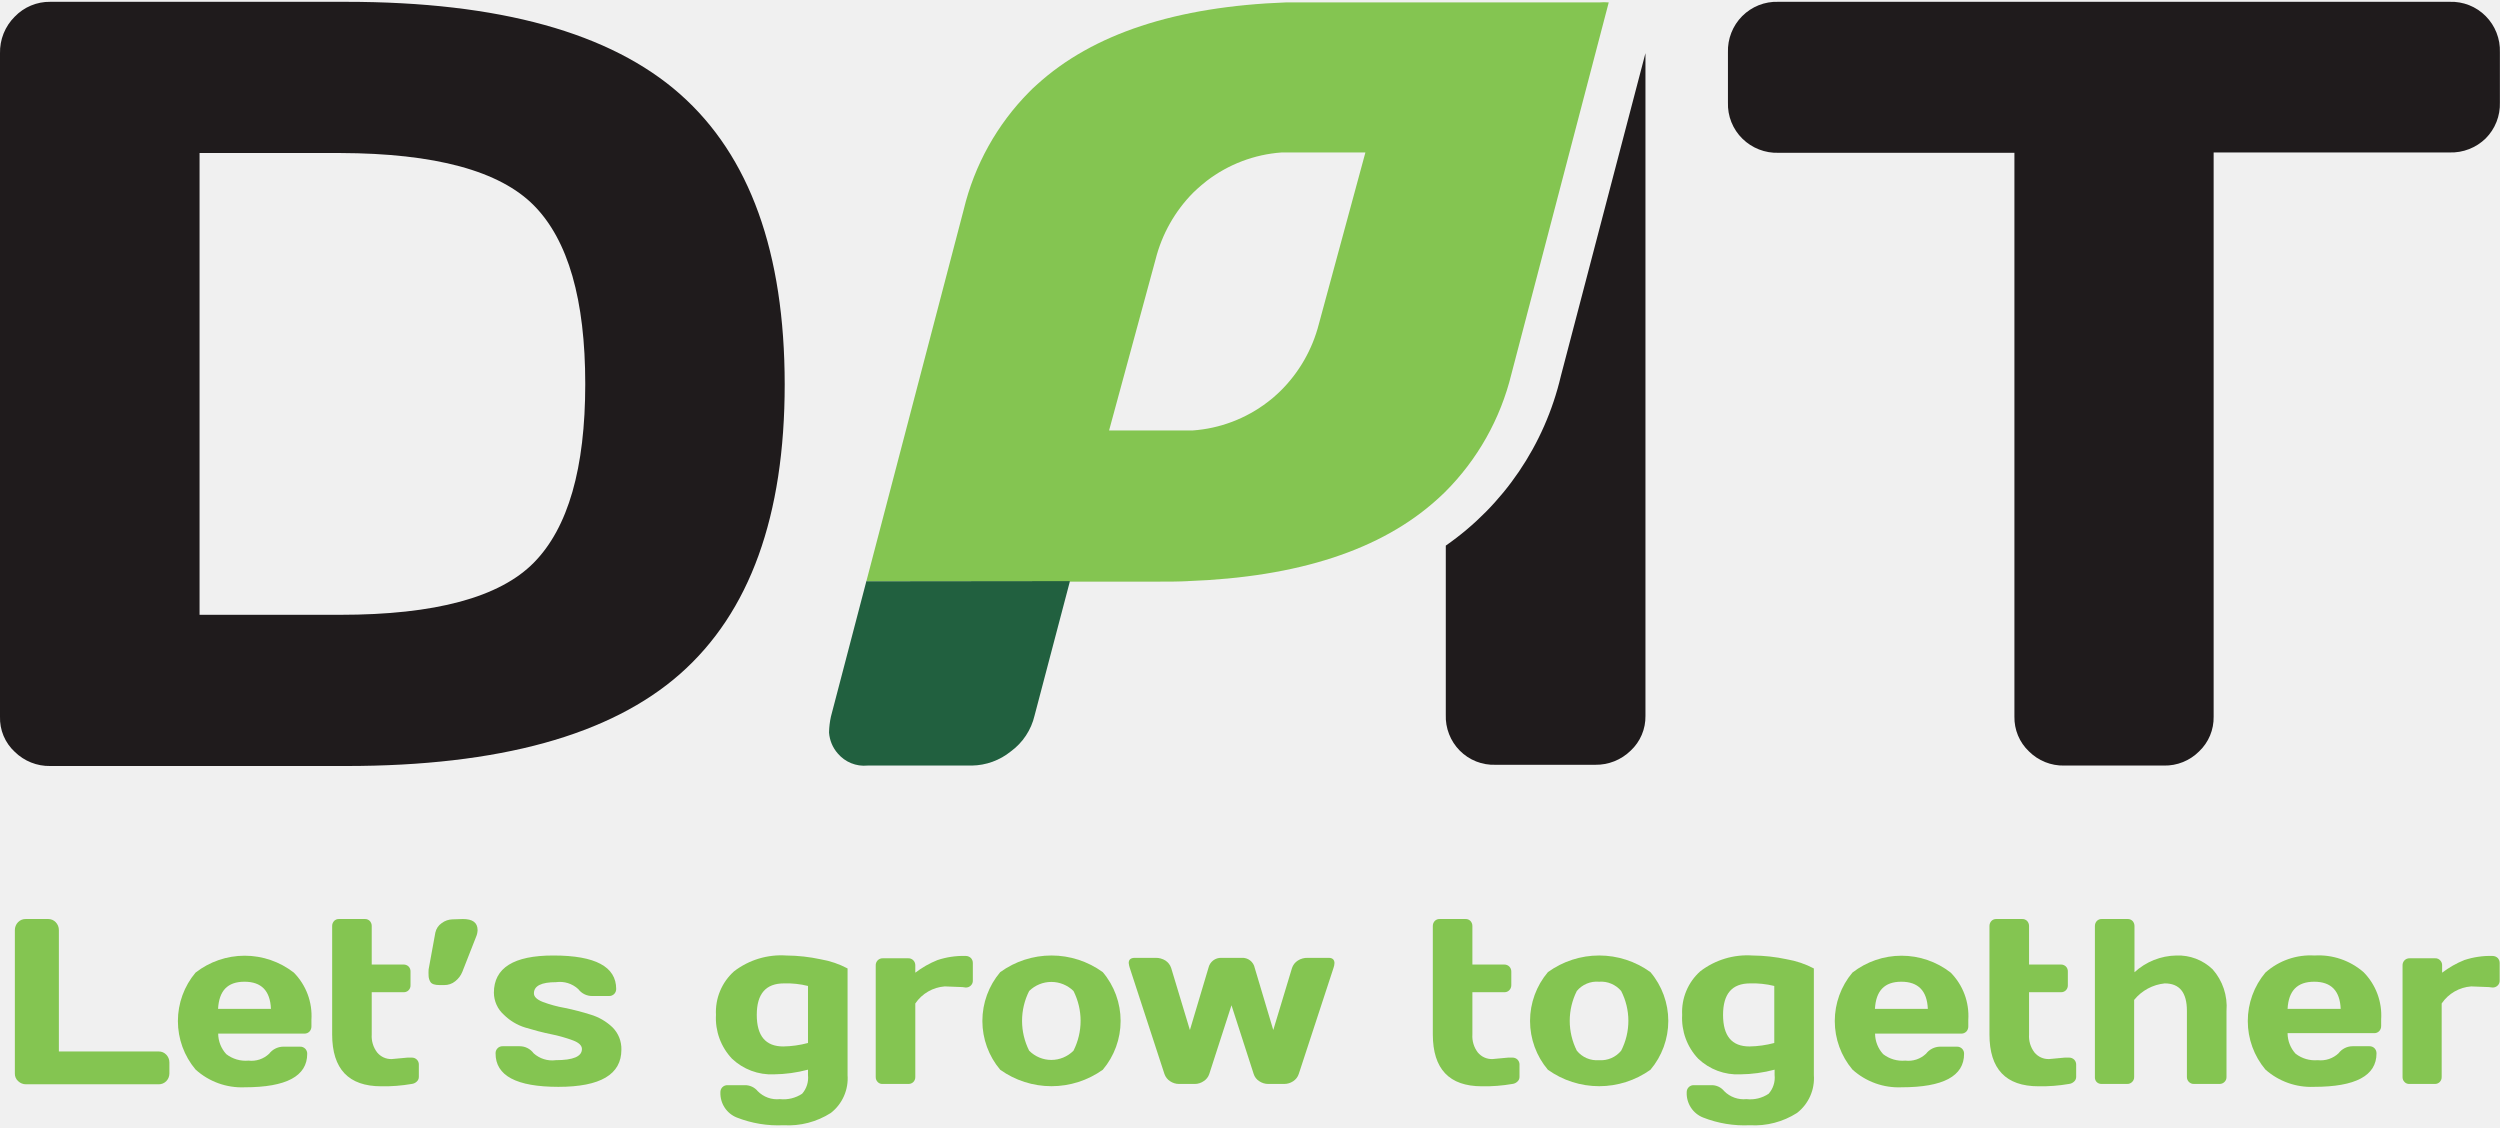
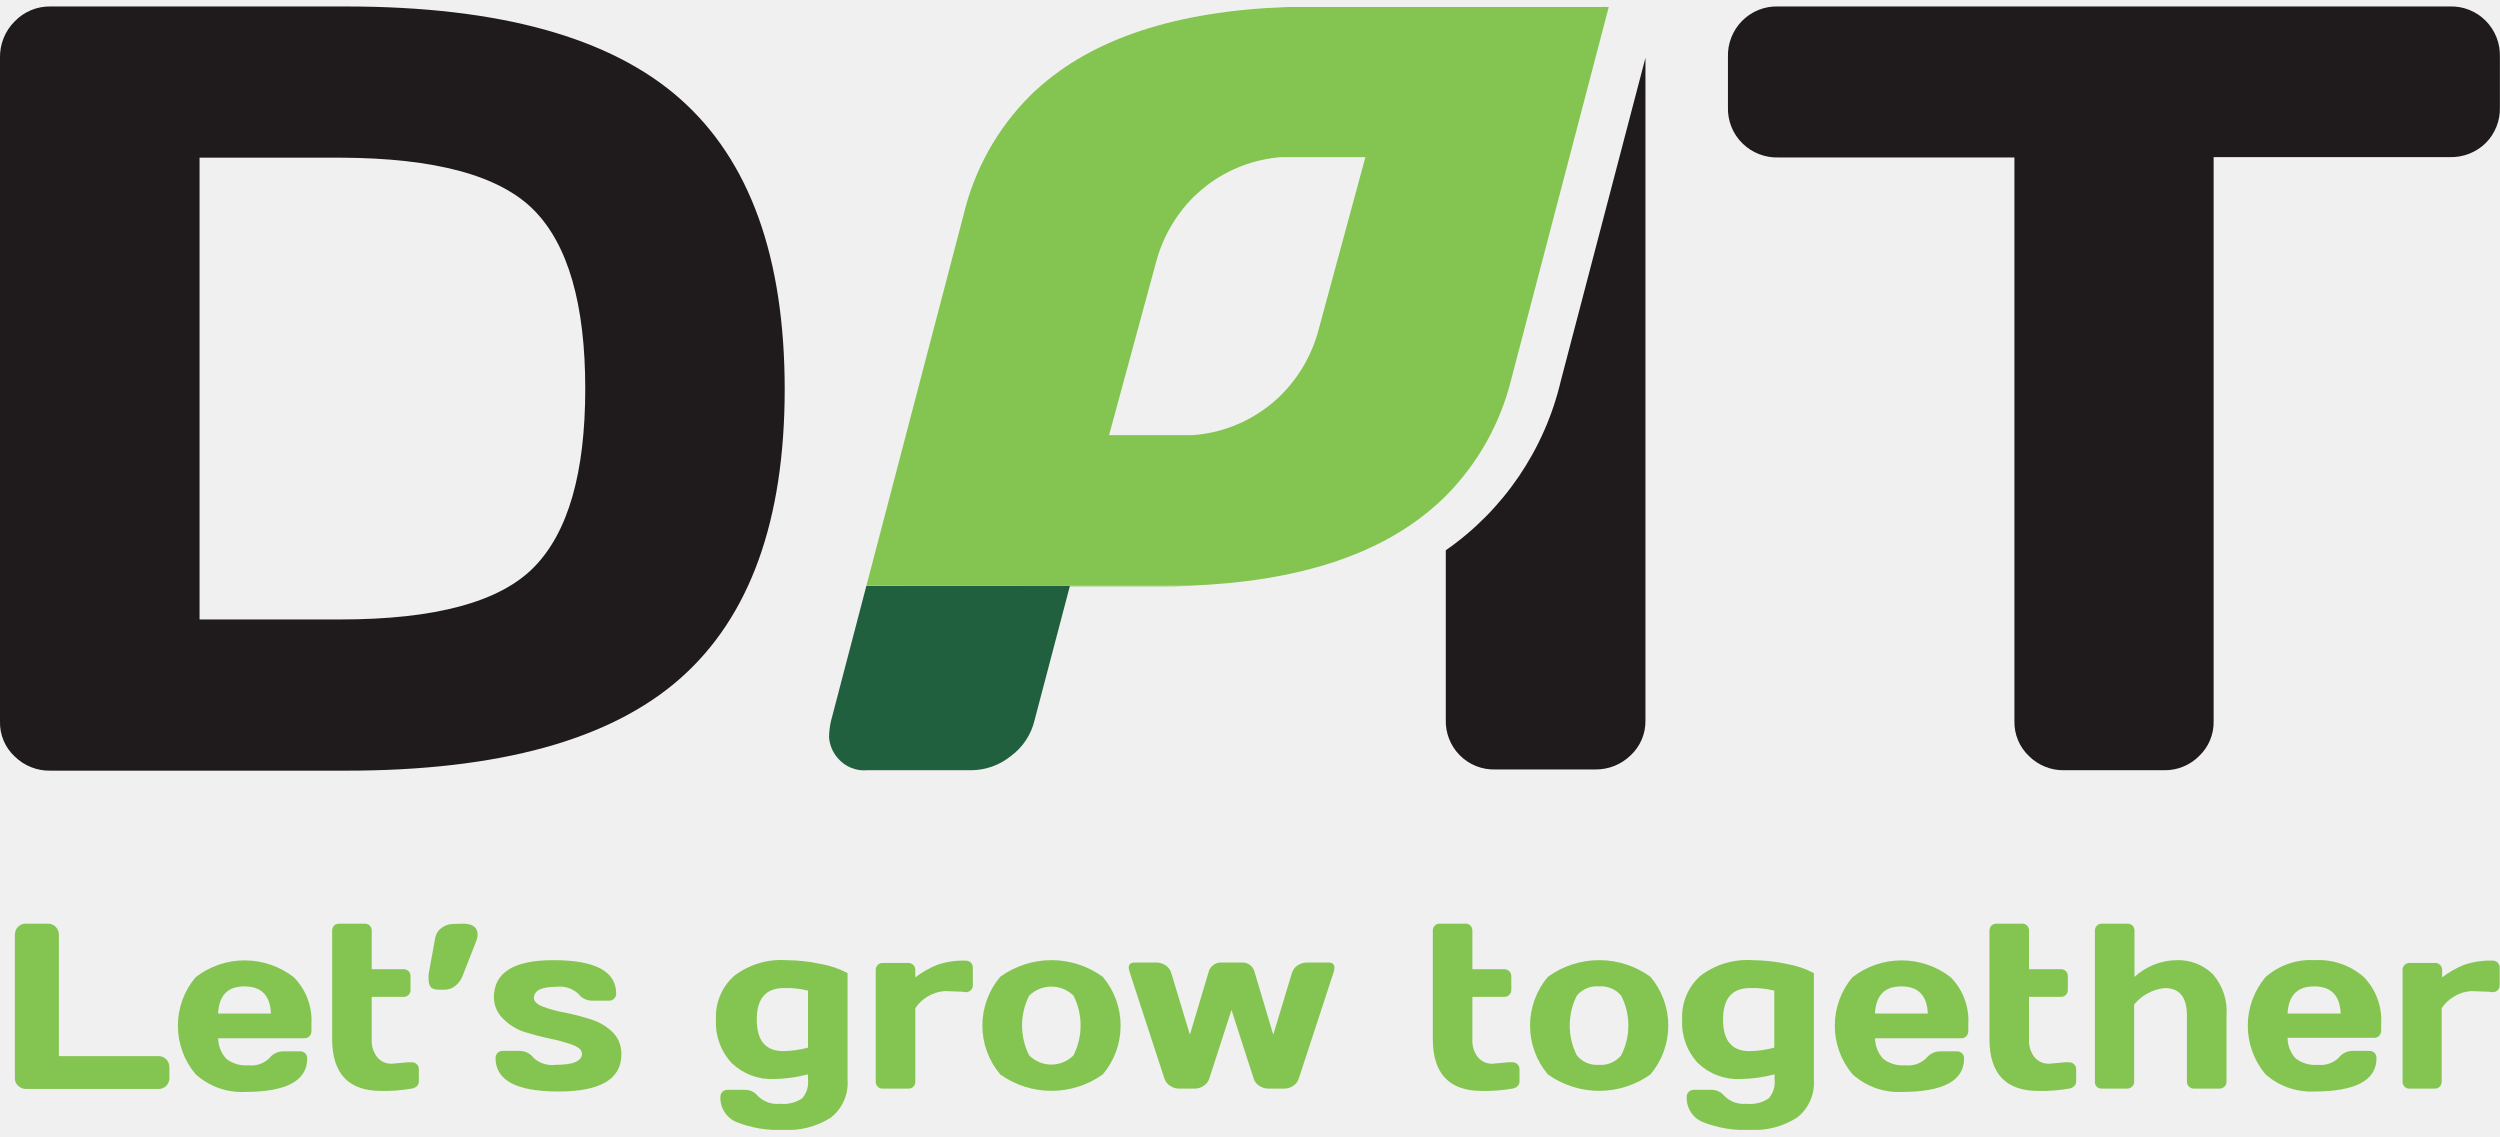
- <svg xmlns="http://www.w3.org/2000/svg" width="122" height="55" viewBox="0 0 158 71" fill="none">
+ <svg xmlns="http://www.w3.org/2000/svg" width="88" height="40" viewBox="0 0 158 71" fill="none">
  <g clip-path="url(#clip0_25_1215)">
    <path d="M-2.52179e-06 45.173V3.258C-0.01 2.828 0.067 2.4 0.227 2.001C0.388 1.602 0.627 1.24 0.932 0.938C1.222 0.636 1.571 0.397 1.957 0.236C2.342 0.074 2.756 -0.006 3.174 -4.25122e-05H21.868C31.546 -4.25122e-05 38.586 1.947 42.986 5.84C47.386 9.733 49.588 15.845 49.593 24.177C49.593 32.49 47.391 38.588 42.986 42.472C38.581 46.355 31.542 48.297 21.868 48.297H3.174C2.76 48.304 2.349 48.229 1.964 48.075C1.579 47.922 1.228 47.693 0.932 47.401C0.626 47.119 0.385 46.774 0.224 46.39C0.063 46.005 -0.013 45.59 -2.52179e-06 45.173ZM12.612 38.741H21.503C27.501 38.741 31.581 37.641 33.744 35.44C35.907 33.239 36.988 29.478 36.988 24.156C36.988 18.824 35.907 15.062 33.744 12.871C31.581 10.68 27.501 9.575 21.503 9.556H12.612V38.741Z" fill="#1F1B1C" />
    <path d="M67.614 36.618V36.653H73.29C73.899 36.653 74.495 36.653 75.083 36.618H67.614Z" fill="#84C551" />
    <path d="M109.206 6.362V3.195C109.192 2.772 109.265 2.35 109.42 1.956C109.574 1.562 109.808 1.205 110.105 0.905C110.403 0.606 110.758 0.371 111.149 0.215C111.54 0.059 111.959 -0.014 112.38 -4.61343e-05H154.819C155.24 -0.015 155.659 0.058 156.051 0.213C156.443 0.368 156.798 0.603 157.096 0.903C157.394 1.203 157.627 1.561 157.781 1.955C157.936 2.349 158.008 2.771 157.993 3.195V6.362C158.006 6.782 157.933 7.2 157.778 7.591C157.624 7.981 157.392 8.336 157.096 8.633C156.795 8.927 156.438 9.157 156.047 9.309C155.656 9.462 155.238 9.534 154.819 9.521H139.902V45.173C139.91 45.584 139.833 45.992 139.675 46.371C139.517 46.75 139.281 47.091 138.984 47.373C138.692 47.665 138.345 47.894 137.964 48.048C137.582 48.202 137.174 48.277 136.763 48.269H130.457C130.045 48.278 129.635 48.203 129.253 48.049C128.87 47.895 128.522 47.665 128.229 47.373C127.932 47.091 127.696 46.75 127.538 46.371C127.38 45.992 127.303 45.584 127.311 45.173V9.542H112.394C111.975 9.555 111.559 9.483 111.169 9.33C110.779 9.178 110.423 8.948 110.124 8.654C109.82 8.357 109.582 8 109.424 7.605C109.266 7.211 109.192 6.787 109.206 6.362Z" fill="#1F1B1C" />
    <path d="M0.939 67.728V58.672C0.937 58.578 0.955 58.484 0.99 58.397C1.024 58.31 1.076 58.231 1.142 58.164C1.205 58.1 1.28 58.049 1.364 58.015C1.447 57.981 1.536 57.965 1.626 57.967H3.041C3.13 57.965 3.217 57.982 3.299 58.016C3.381 58.05 3.456 58.1 3.517 58.164C3.583 58.231 3.635 58.31 3.67 58.397C3.705 58.484 3.722 58.578 3.721 58.672V66.338H10.027C10.117 66.336 10.207 66.353 10.29 66.388C10.373 66.423 10.448 66.476 10.51 66.543C10.635 66.673 10.705 66.848 10.706 67.029V67.735C10.704 67.914 10.634 68.085 10.51 68.214C10.447 68.278 10.372 68.329 10.289 68.363C10.205 68.397 10.116 68.414 10.027 68.412H1.64C1.46 68.413 1.287 68.345 1.156 68.221C1.085 68.161 1.028 68.085 0.991 68C0.953 67.914 0.935 67.821 0.939 67.728Z" fill="#84C551" />
    <path d="M12.36 67.481C11.639 66.624 11.243 65.539 11.243 64.416C11.243 63.294 11.639 62.208 12.36 61.352C13.249 60.661 14.341 60.286 15.464 60.286C16.587 60.286 17.679 60.661 18.568 61.352C18.954 61.742 19.253 62.211 19.445 62.726C19.637 63.242 19.718 63.793 19.682 64.342V64.758C19.684 64.879 19.638 64.996 19.556 65.083C19.513 65.125 19.463 65.158 19.408 65.18C19.352 65.202 19.293 65.212 19.233 65.21H13.789C13.794 65.691 13.976 66.154 14.301 66.507C14.7 66.816 15.2 66.962 15.702 66.916C15.939 66.945 16.179 66.92 16.405 66.845C16.632 66.769 16.839 66.644 17.012 66.479C17.116 66.344 17.248 66.234 17.4 66.157C17.552 66.08 17.718 66.038 17.888 66.035H18.967C19.027 66.033 19.086 66.043 19.141 66.065C19.197 66.087 19.247 66.12 19.289 66.162C19.331 66.205 19.364 66.255 19.385 66.311C19.407 66.367 19.417 66.426 19.416 66.486C19.416 67.897 18.098 68.602 15.464 68.602C14.323 68.652 13.209 68.249 12.36 67.481ZM13.761 63.644H17.124C17.075 62.502 16.522 61.93 15.45 61.93C14.378 61.93 13.845 62.502 13.782 63.644H13.761Z" fill="#84C551" />
    <path d="M24.761 66.818L25.756 66.726H26.023C26.082 66.724 26.141 66.735 26.197 66.756C26.252 66.778 26.302 66.811 26.345 66.853C26.386 66.894 26.419 66.944 26.441 66.999C26.462 67.053 26.473 67.112 26.471 67.17V67.953C26.47 68.006 26.459 68.059 26.437 68.107C26.415 68.156 26.384 68.2 26.345 68.235C26.258 68.322 26.144 68.377 26.023 68.39C25.386 68.501 24.741 68.551 24.096 68.539C22.031 68.539 20.996 67.448 20.992 65.266V58.411C20.99 58.29 21.035 58.174 21.118 58.086C21.159 58.046 21.209 58.014 21.263 57.993C21.317 57.973 21.375 57.964 21.433 57.967H23.052C23.11 57.964 23.168 57.973 23.222 57.993C23.276 58.014 23.326 58.046 23.367 58.086C23.45 58.174 23.495 58.29 23.493 58.411V60.844H25.504C25.621 60.841 25.734 60.884 25.819 60.964C25.861 61.006 25.894 61.057 25.916 61.113C25.938 61.169 25.948 61.228 25.945 61.288V62.149C25.948 62.209 25.938 62.268 25.916 62.324C25.894 62.38 25.861 62.431 25.819 62.473C25.778 62.514 25.728 62.546 25.674 62.566C25.62 62.587 25.562 62.596 25.504 62.593H23.493V65.259C23.465 65.669 23.587 66.076 23.837 66.402C23.949 66.537 24.091 66.646 24.251 66.718C24.411 66.79 24.586 66.824 24.761 66.818Z" fill="#84C551" />
    <path d="M29.253 57.967C29.869 57.967 30.184 58.192 30.184 58.672C30.178 58.825 30.143 58.976 30.079 59.116L29.218 61.309C29.122 61.543 28.967 61.747 28.769 61.902C28.571 62.062 28.323 62.147 28.068 62.142H27.781C27.48 62.142 27.291 62.078 27.207 61.951C27.131 61.833 27.09 61.697 27.087 61.556C27.08 61.425 27.08 61.293 27.087 61.161L27.515 58.82C27.568 58.578 27.711 58.366 27.914 58.227C28.116 58.074 28.362 57.99 28.615 57.988L29.253 57.967Z" fill="#84C551" />
    <path d="M31.214 62.628C31.214 61.053 32.471 60.268 34.984 60.273C37.618 60.273 38.943 60.978 38.943 62.389C38.944 62.447 38.933 62.505 38.911 62.56C38.889 62.614 38.857 62.663 38.816 62.705C38.774 62.746 38.725 62.779 38.671 62.801C38.617 62.823 38.559 62.834 38.501 62.833H37.422C37.252 62.834 37.085 62.795 36.933 62.719C36.781 62.643 36.648 62.532 36.546 62.396C36.359 62.224 36.136 62.095 35.894 62.019C35.652 61.944 35.396 61.923 35.145 61.958C34.211 61.958 33.744 62.194 33.744 62.664C33.744 62.882 33.933 63.059 34.304 63.207C34.759 63.377 35.228 63.505 35.706 63.588C36.247 63.699 36.783 63.838 37.31 64.004C37.835 64.157 38.316 64.436 38.712 64.815C38.896 64.999 39.041 65.219 39.137 65.462C39.233 65.704 39.279 65.964 39.272 66.225C39.272 67.791 37.946 68.574 35.292 68.574C32.639 68.574 31.315 67.869 31.32 66.458C31.317 66.398 31.328 66.339 31.35 66.283C31.372 66.227 31.404 66.177 31.447 66.135C31.488 66.092 31.539 66.059 31.594 66.037C31.649 66.015 31.709 66.005 31.768 66.007H32.847C33.017 66.007 33.185 66.047 33.337 66.124C33.489 66.202 33.621 66.313 33.723 66.451C33.911 66.621 34.134 66.749 34.376 66.824C34.618 66.9 34.873 66.922 35.124 66.888C36.224 66.888 36.778 66.656 36.778 66.183C36.778 65.964 36.589 65.781 36.217 65.64C35.761 65.471 35.293 65.339 34.816 65.245C34.269 65.132 33.737 64.991 33.204 64.829C32.692 64.674 32.226 64.395 31.845 64.018C31.649 63.844 31.491 63.63 31.383 63.391C31.274 63.151 31.217 62.892 31.214 62.628Z" fill="#84C551" />
    <path d="M46.258 66.79C45.911 66.422 45.643 65.988 45.469 65.512C45.296 65.037 45.221 64.531 45.249 64.025C45.222 63.508 45.311 62.991 45.51 62.514C45.709 62.036 46.012 61.61 46.398 61.267C47.341 60.547 48.51 60.193 49.691 60.273C50.424 60.278 51.154 60.359 51.87 60.513C52.462 60.614 53.035 60.809 53.566 61.091V67.826C53.601 68.283 53.522 68.741 53.337 69.16C53.153 69.578 52.868 69.944 52.508 70.224C51.618 70.791 50.574 71.063 49.523 71C48.514 71.048 47.507 70.882 46.566 70.513C46.251 70.388 45.982 70.168 45.796 69.882C45.61 69.597 45.517 69.26 45.529 68.919C45.527 68.859 45.537 68.8 45.559 68.744C45.581 68.688 45.613 68.637 45.655 68.595C45.698 68.553 45.748 68.52 45.804 68.498C45.859 68.477 45.918 68.466 45.978 68.468H47.057C47.215 68.463 47.373 68.495 47.518 68.561C47.662 68.627 47.79 68.725 47.891 68.849C48.072 69.033 48.292 69.173 48.535 69.26C48.777 69.347 49.036 69.377 49.292 69.35C49.784 69.403 50.279 69.283 50.693 69.011C50.834 68.851 50.94 68.662 51.004 68.458C51.068 68.254 51.088 68.039 51.065 67.826V67.488C50.36 67.677 49.635 67.776 48.906 67.784C48.421 67.805 47.937 67.728 47.482 67.557C47.027 67.387 46.611 67.126 46.258 66.79ZM49.544 62.036C48.402 62.036 47.828 62.692 47.828 64.025C47.828 65.358 48.388 66.021 49.502 66.021C50.03 66.013 50.555 65.939 51.065 65.802V62.198C50.568 62.074 50.056 62.02 49.544 62.036Z" fill="#84C551" />
    <path d="M60.825 62.269L59.711 62.226C59.339 62.253 58.979 62.364 58.656 62.551C58.333 62.738 58.056 62.996 57.847 63.305V67.953C57.849 68.012 57.838 68.07 57.816 68.125C57.795 68.18 57.762 68.229 57.721 68.271C57.679 68.311 57.63 68.343 57.575 68.364C57.521 68.384 57.463 68.393 57.405 68.39H55.787C55.729 68.395 55.67 68.386 55.616 68.366C55.562 68.345 55.512 68.312 55.472 68.271C55.43 68.229 55.398 68.18 55.376 68.125C55.354 68.07 55.344 68.012 55.346 67.953V60.9C55.343 60.841 55.353 60.781 55.375 60.725C55.397 60.669 55.43 60.618 55.472 60.576C55.513 60.534 55.562 60.502 55.616 60.48C55.67 60.458 55.728 60.447 55.787 60.449H57.405C57.464 60.447 57.522 60.457 57.576 60.479C57.631 60.501 57.68 60.534 57.721 60.576C57.763 60.618 57.796 60.669 57.817 60.725C57.839 60.781 57.849 60.841 57.847 60.9V61.359C58.276 61.031 58.748 60.763 59.248 60.562C59.824 60.371 60.429 60.283 61.035 60.301C61.154 60.301 61.269 60.346 61.357 60.428C61.398 60.47 61.43 60.519 61.452 60.574C61.473 60.628 61.484 60.687 61.483 60.745V61.853C61.486 61.911 61.477 61.97 61.455 62.025C61.433 62.08 61.4 62.129 61.357 62.17C61.315 62.212 61.264 62.245 61.209 62.267C61.154 62.288 61.094 62.299 61.035 62.297L60.825 62.269Z" fill="#84C551" />
    <path d="M63.214 67.495C62.486 66.634 62.086 65.54 62.086 64.409C62.086 63.279 62.486 62.185 63.214 61.324C64.158 60.64 65.291 60.272 66.454 60.272C67.617 60.272 68.751 60.64 69.695 61.324C70.423 62.185 70.823 63.279 70.823 64.409C70.823 65.54 70.423 66.634 69.695 67.495C68.748 68.17 67.615 68.533 66.454 68.533C65.293 68.533 64.161 68.17 63.214 67.495ZM65.043 62.516C64.748 63.1 64.594 63.746 64.594 64.402C64.594 65.058 64.748 65.704 65.043 66.289C65.414 66.663 65.918 66.873 66.444 66.873C66.969 66.873 67.473 66.663 67.845 66.289C68.14 65.704 68.294 65.058 68.294 64.402C68.294 63.746 68.14 63.1 67.845 62.516C67.47 62.148 66.967 61.943 66.444 61.943C65.921 61.943 65.418 62.148 65.043 62.516Z" fill="#84C551" />
    <path d="M71.404 61.063C71.369 60.96 71.346 60.853 71.335 60.745C71.335 60.534 71.461 60.428 71.699 60.421H73.044C73.259 60.418 73.47 60.477 73.654 60.59C73.825 60.701 73.954 60.868 74.018 61.063L75.202 64.984L76.372 61.063C76.412 60.874 76.517 60.706 76.668 60.589C76.82 60.471 77.008 60.412 77.199 60.421H78.474C78.666 60.409 78.856 60.467 79.008 60.585C79.16 60.703 79.264 60.873 79.301 61.063L80.471 64.984L81.655 61.063C81.72 60.866 81.852 60.699 82.027 60.59C82.209 60.475 82.421 60.416 82.636 60.421H83.975C84.213 60.421 84.332 60.534 84.339 60.745C84.336 60.854 84.314 60.961 84.276 61.063L82.083 67.756C82.021 67.948 81.894 68.112 81.725 68.221C81.559 68.331 81.364 68.39 81.165 68.391H80.149C79.947 68.39 79.749 68.329 79.581 68.214C79.414 68.108 79.29 67.946 79.231 67.756L77.83 63.418L76.428 67.756C76.367 67.946 76.24 68.109 76.071 68.214C75.906 68.329 75.711 68.391 75.51 68.391H74.508C74.311 68.39 74.119 68.331 73.955 68.221C73.784 68.113 73.656 67.948 73.591 67.756L71.404 61.063Z" fill="#84C551" />
    <path d="M94.323 66.818L95.318 66.726H95.585C95.644 66.724 95.703 66.735 95.759 66.756C95.814 66.778 95.864 66.811 95.907 66.853C95.948 66.894 95.981 66.944 96.003 66.999C96.024 67.053 96.035 67.112 96.033 67.17V67.953C96.032 68.006 96.021 68.059 95.999 68.107C95.977 68.156 95.946 68.2 95.907 68.235C95.82 68.322 95.706 68.377 95.585 68.39C94.948 68.501 94.303 68.551 93.658 68.539C91.593 68.539 90.558 67.448 90.554 65.266V58.411C90.552 58.29 90.597 58.174 90.68 58.086C90.721 58.046 90.771 58.014 90.825 57.993C90.879 57.973 90.937 57.964 90.995 57.967H92.614C92.672 57.964 92.73 57.973 92.784 57.993C92.838 58.014 92.888 58.046 92.929 58.086C93.012 58.174 93.057 58.29 93.055 58.411V60.844H95.073C95.187 60.843 95.297 60.886 95.381 60.964C95.424 61.006 95.458 61.057 95.481 61.112C95.504 61.168 95.515 61.228 95.514 61.288V62.149C95.515 62.209 95.504 62.269 95.481 62.325C95.458 62.381 95.424 62.431 95.381 62.473C95.341 62.513 95.292 62.544 95.239 62.565C95.186 62.586 95.13 62.595 95.073 62.593H93.055V65.259C93.027 65.669 93.149 66.076 93.398 66.402C93.511 66.537 93.653 66.646 93.813 66.718C93.973 66.79 94.148 66.824 94.323 66.818Z" fill="#84C551" />
    <path d="M97.827 67.495C97.099 66.634 96.699 65.54 96.699 64.409C96.699 63.279 97.099 62.185 97.827 61.324C98.771 60.64 99.904 60.272 101.067 60.272C102.23 60.272 103.364 60.64 104.308 61.324C105.036 62.185 105.436 63.279 105.436 64.409C105.436 65.54 105.036 66.634 104.308 67.495C103.361 68.17 102.228 68.533 101.067 68.533C99.906 68.533 98.774 68.17 97.827 67.495ZM99.655 62.516C99.361 63.1 99.207 63.746 99.207 64.402C99.207 65.058 99.361 65.704 99.655 66.289C99.823 66.496 100.038 66.659 100.282 66.763C100.527 66.868 100.792 66.91 101.057 66.888C101.321 66.909 101.586 66.865 101.83 66.76C102.074 66.656 102.289 66.494 102.458 66.289C102.757 65.706 102.913 65.059 102.913 64.402C102.913 63.746 102.757 63.099 102.458 62.516C102.287 62.313 102.071 62.155 101.827 62.053C101.584 61.951 101.32 61.909 101.057 61.93C100.794 61.907 100.529 61.948 100.285 62.05C100.041 62.152 99.825 62.312 99.655 62.516Z" fill="#84C551" />
    <path d="M107.321 66.79C106.974 66.422 106.706 65.988 106.532 65.512C106.359 65.037 106.284 64.531 106.312 64.025C106.285 63.508 106.374 62.991 106.573 62.514C106.772 62.036 107.075 61.61 107.461 61.267C108.405 60.545 109.578 60.192 110.761 60.273C111.491 60.279 112.219 60.359 112.933 60.513C113.527 60.615 114.102 60.81 114.636 61.091V67.826C114.67 68.284 114.59 68.742 114.404 69.161C114.218 69.579 113.932 69.945 113.571 70.224C112.683 70.79 111.642 71.062 110.593 71C109.584 71.049 108.577 70.883 107.636 70.513C107.32 70.389 107.051 70.169 106.865 69.883C106.679 69.597 106.586 69.261 106.599 68.919C106.597 68.86 106.608 68.8 106.629 68.744C106.651 68.689 106.684 68.638 106.726 68.596C106.768 68.553 106.818 68.52 106.874 68.498C106.929 68.476 106.988 68.466 107.048 68.468H108.141C108.3 68.462 108.458 68.493 108.602 68.559C108.747 68.625 108.874 68.725 108.974 68.849C109.156 69.032 109.377 69.172 109.619 69.258C109.861 69.345 110.12 69.376 110.376 69.35C110.868 69.407 111.364 69.287 111.777 69.011C111.919 68.851 112.026 68.663 112.091 68.459C112.157 68.255 112.178 68.039 112.155 67.826V67.488C111.449 67.677 110.722 67.776 109.99 67.784C109.502 67.808 109.013 67.733 108.555 67.562C108.096 67.391 107.676 67.128 107.321 66.79ZM110.607 62.036C109.465 62.036 108.897 62.692 108.897 64.025C108.897 65.358 109.451 66.021 110.565 66.021C111.095 66.013 111.622 65.939 112.134 65.802V62.198C111.635 62.075 111.121 62.02 110.607 62.036Z" fill="#84C551" />
    <path d="M117.074 67.481C116.353 66.624 115.958 65.539 115.958 64.416C115.958 63.294 116.353 62.208 117.074 61.352C117.963 60.661 119.055 60.286 120.178 60.286C121.301 60.286 122.393 60.661 123.282 61.352C123.668 61.742 123.967 62.211 124.159 62.726C124.351 63.242 124.432 63.793 124.396 64.342V64.758C124.398 64.879 124.353 64.996 124.27 65.083C124.228 65.125 124.177 65.158 124.122 65.18C124.066 65.202 124.007 65.212 123.948 65.21H118.504C118.508 65.691 118.69 66.154 119.015 66.507C119.414 66.816 119.915 66.962 120.416 66.916C120.653 66.945 120.893 66.92 121.12 66.845C121.346 66.769 121.553 66.644 121.727 66.479C121.83 66.344 121.963 66.234 122.114 66.157C122.266 66.08 122.433 66.038 122.602 66.035H123.681C123.741 66.033 123.8 66.043 123.855 66.065C123.911 66.087 123.961 66.12 124.003 66.163C124.045 66.205 124.078 66.256 124.1 66.311C124.122 66.367 124.132 66.426 124.13 66.486C124.13 67.897 122.813 68.602 120.178 68.602C119.037 68.652 117.923 68.249 117.074 67.481ZM118.475 63.644H121.839C121.79 62.502 121.229 61.93 120.164 61.93C119.099 61.93 118.56 62.502 118.496 63.644H118.475Z" fill="#84C551" />
    <path d="M129.504 66.818L130.492 66.726H130.765C130.885 66.724 131.001 66.77 131.088 66.853C131.129 66.894 131.162 66.944 131.183 66.999C131.205 67.053 131.215 67.112 131.214 67.17V67.953C131.213 68.006 131.201 68.059 131.18 68.107C131.158 68.156 131.127 68.2 131.088 68.235C131 68.321 130.887 68.376 130.765 68.39C130.129 68.501 129.484 68.55 128.838 68.539C126.769 68.539 125.734 67.448 125.734 65.266V58.411C125.732 58.29 125.778 58.174 125.861 58.086C125.902 58.046 125.951 58.014 126.006 57.993C126.06 57.973 126.118 57.964 126.176 57.967H127.794C127.852 57.964 127.91 57.973 127.964 57.993C128.019 58.014 128.068 58.046 128.11 58.086C128.193 58.174 128.238 58.29 128.236 58.411V60.844H130.247C130.363 60.841 130.476 60.884 130.562 60.964C130.604 61.006 130.637 61.057 130.659 61.113C130.68 61.169 130.69 61.228 130.688 61.288V62.149C130.69 62.209 130.68 62.268 130.659 62.324C130.637 62.38 130.604 62.431 130.562 62.473C130.521 62.514 130.471 62.546 130.417 62.566C130.363 62.587 130.305 62.596 130.247 62.593H128.236V65.259C128.208 65.669 128.33 66.076 128.579 66.402C128.692 66.537 128.833 66.646 128.994 66.718C129.154 66.79 129.329 66.824 129.504 66.818Z" fill="#84C551" />
    <path d="M132.398 67.953V58.411C132.396 58.29 132.441 58.174 132.524 58.086C132.565 58.046 132.615 58.014 132.669 57.993C132.723 57.973 132.781 57.964 132.839 57.967H134.458C134.516 57.964 134.573 57.973 134.628 57.993C134.682 58.014 134.731 58.046 134.773 58.086C134.856 58.174 134.901 58.29 134.899 58.411V61.331C135.624 60.665 136.566 60.289 137.548 60.273C137.967 60.257 138.385 60.325 138.777 60.474C139.169 60.623 139.528 60.849 139.832 61.14C140.149 61.497 140.391 61.914 140.543 62.368C140.694 62.821 140.753 63.301 140.715 63.778V67.953C140.716 68.011 140.706 68.068 140.684 68.122C140.662 68.175 140.63 68.223 140.589 68.263C140.546 68.306 140.496 68.339 140.44 68.361C140.385 68.383 140.326 68.393 140.266 68.39H138.655C138.596 68.392 138.538 68.382 138.484 68.36C138.43 68.338 138.38 68.305 138.339 68.263C138.298 68.223 138.266 68.175 138.244 68.122C138.222 68.068 138.212 68.011 138.213 67.953V63.778C138.213 62.614 137.751 62.036 136.812 62.036C136.437 62.074 136.074 62.185 135.742 62.364C135.41 62.543 135.116 62.786 134.878 63.08V67.953C134.88 68.011 134.869 68.068 134.847 68.122C134.826 68.175 134.793 68.223 134.752 68.263C134.711 68.305 134.662 68.338 134.607 68.36C134.553 68.382 134.495 68.392 134.437 68.39H132.818C132.76 68.392 132.702 68.382 132.647 68.36C132.593 68.338 132.544 68.305 132.503 68.263C132.465 68.222 132.437 68.173 132.419 68.119C132.4 68.066 132.393 68.009 132.398 67.953Z" fill="#84C551" />
    <path d="M143.174 67.481C142.454 66.624 142.06 65.538 142.06 64.416C142.06 63.294 142.454 62.209 143.174 61.352C144.026 60.593 145.142 60.204 146.278 60.273C147.407 60.204 148.518 60.581 149.375 61.324C149.761 61.714 150.06 62.182 150.252 62.698C150.444 63.214 150.525 63.764 150.489 64.314V64.73C150.491 64.851 150.446 64.967 150.363 65.055C150.321 65.097 150.27 65.13 150.215 65.152C150.159 65.174 150.1 65.184 150.041 65.181H144.575C144.577 65.662 144.757 66.125 145.08 66.479C145.48 66.787 145.98 66.933 146.481 66.888C146.719 66.916 146.96 66.891 147.188 66.815C147.415 66.74 147.623 66.615 147.798 66.451C147.901 66.315 148.033 66.204 148.185 66.127C148.337 66.05 148.504 66.009 148.674 66.007H149.746C149.806 66.004 149.865 66.015 149.92 66.037C149.976 66.058 150.026 66.091 150.069 66.134C150.11 66.176 150.143 66.227 150.165 66.283C150.186 66.339 150.196 66.398 150.195 66.458C150.195 67.869 148.877 68.574 146.243 68.574C145.118 68.622 144.018 68.23 143.174 67.481ZM144.575 63.644H147.932C147.883 62.502 147.329 61.93 146.257 61.93C145.185 61.93 144.638 62.502 144.575 63.644Z" fill="#84C551" />
    <path d="M157.292 62.269L156.178 62.226C155.807 62.254 155.446 62.364 155.124 62.551C154.801 62.738 154.524 62.996 154.314 63.305V67.953C154.316 68.012 154.306 68.07 154.284 68.125C154.262 68.18 154.23 68.229 154.188 68.271C154.147 68.311 154.097 68.343 154.043 68.364C153.989 68.384 153.931 68.393 153.873 68.39H152.283C152.224 68.395 152.166 68.386 152.112 68.366C152.057 68.345 152.008 68.312 151.967 68.271C151.926 68.229 151.893 68.18 151.871 68.125C151.85 68.07 151.839 68.012 151.841 67.953V60.901C151.839 60.841 151.849 60.781 151.871 60.725C151.892 60.669 151.925 60.618 151.967 60.576C152.008 60.534 152.058 60.502 152.112 60.48C152.166 60.458 152.224 60.447 152.283 60.449H153.901C153.96 60.446 154.018 60.456 154.073 60.478C154.127 60.5 154.176 60.533 154.216 60.576C154.258 60.618 154.291 60.669 154.313 60.725C154.335 60.781 154.345 60.841 154.342 60.901V61.359C154.772 61.031 155.243 60.763 155.744 60.562C156.32 60.372 156.924 60.283 157.53 60.301C157.65 60.301 157.765 60.346 157.853 60.428C157.894 60.47 157.926 60.519 157.947 60.574C157.969 60.628 157.98 60.687 157.979 60.745V61.853C157.982 61.911 157.972 61.97 157.95 62.025C157.929 62.08 157.895 62.129 157.853 62.17C157.81 62.212 157.76 62.245 157.705 62.267C157.649 62.288 157.59 62.299 157.53 62.297L157.292 62.269Z" fill="#84C551" />
    <path d="M54.743 36.618V36.66L52.515 45.173C52.442 45.504 52.402 45.842 52.395 46.181C52.43 46.673 52.624 47.139 52.949 47.507C53.177 47.776 53.466 47.986 53.792 48.118C54.118 48.251 54.47 48.303 54.82 48.269H61.413C62.314 48.257 63.185 47.942 63.886 47.373C64.641 46.822 65.173 46.016 65.386 45.102L67.614 36.639V36.604L54.743 36.618Z" fill="#21603F" />
    <path d="M101.61 0.035C101.449 0.021 101.288 0.021 101.127 0.035H88.781H81.326C74.319 0.289 69.053 2.024 65.526 5.24C65.358 5.388 65.197 5.536 65.043 5.699C63.015 7.746 61.585 10.315 60.909 13.125L54.757 36.611H75.076C82.05 36.357 87.3 34.636 90.827 31.448C90.995 31.3 91.156 31.145 91.317 30.99C93.377 28.939 94.832 26.354 95.522 23.521L101.673 0.035H101.61ZM83.351 20.368C82.939 21.976 82.098 23.439 80.92 24.6C80.758 24.755 80.59 24.91 80.415 25.058L80.121 25.291C78.749 26.342 77.103 26.967 75.384 27.09H70.094L73.03 16.285C73.433 14.683 74.259 13.221 75.419 12.053C75.581 11.898 75.749 11.743 75.924 11.595L76.26 11.32C77.632 10.269 79.278 9.644 80.997 9.521H86.294L83.351 20.368Z" fill="#84C551" />
    <path d="M98.647 23.648C97.624 28.004 95.033 31.824 91.374 34.368V36.59V45.053C91.358 45.472 91.428 45.891 91.581 46.282C91.733 46.672 91.963 47.028 92.258 47.325C92.552 47.622 92.905 47.855 93.293 48.009C93.681 48.163 94.096 48.234 94.513 48.22H100.819C101.233 48.226 101.644 48.15 102.028 47.997C102.413 47.843 102.764 47.614 103.061 47.324C103.361 47.044 103.6 46.703 103.76 46.324C103.921 45.945 104 45.536 103.993 45.123V3.244L98.647 23.648Z" fill="#1F1B1C" />
  </g>
  <defs>
    <clipPath id="clip0_25_1215">
      <rect width="158" height="71" fill="white" />
    </clipPath>
  </defs>
</svg>
